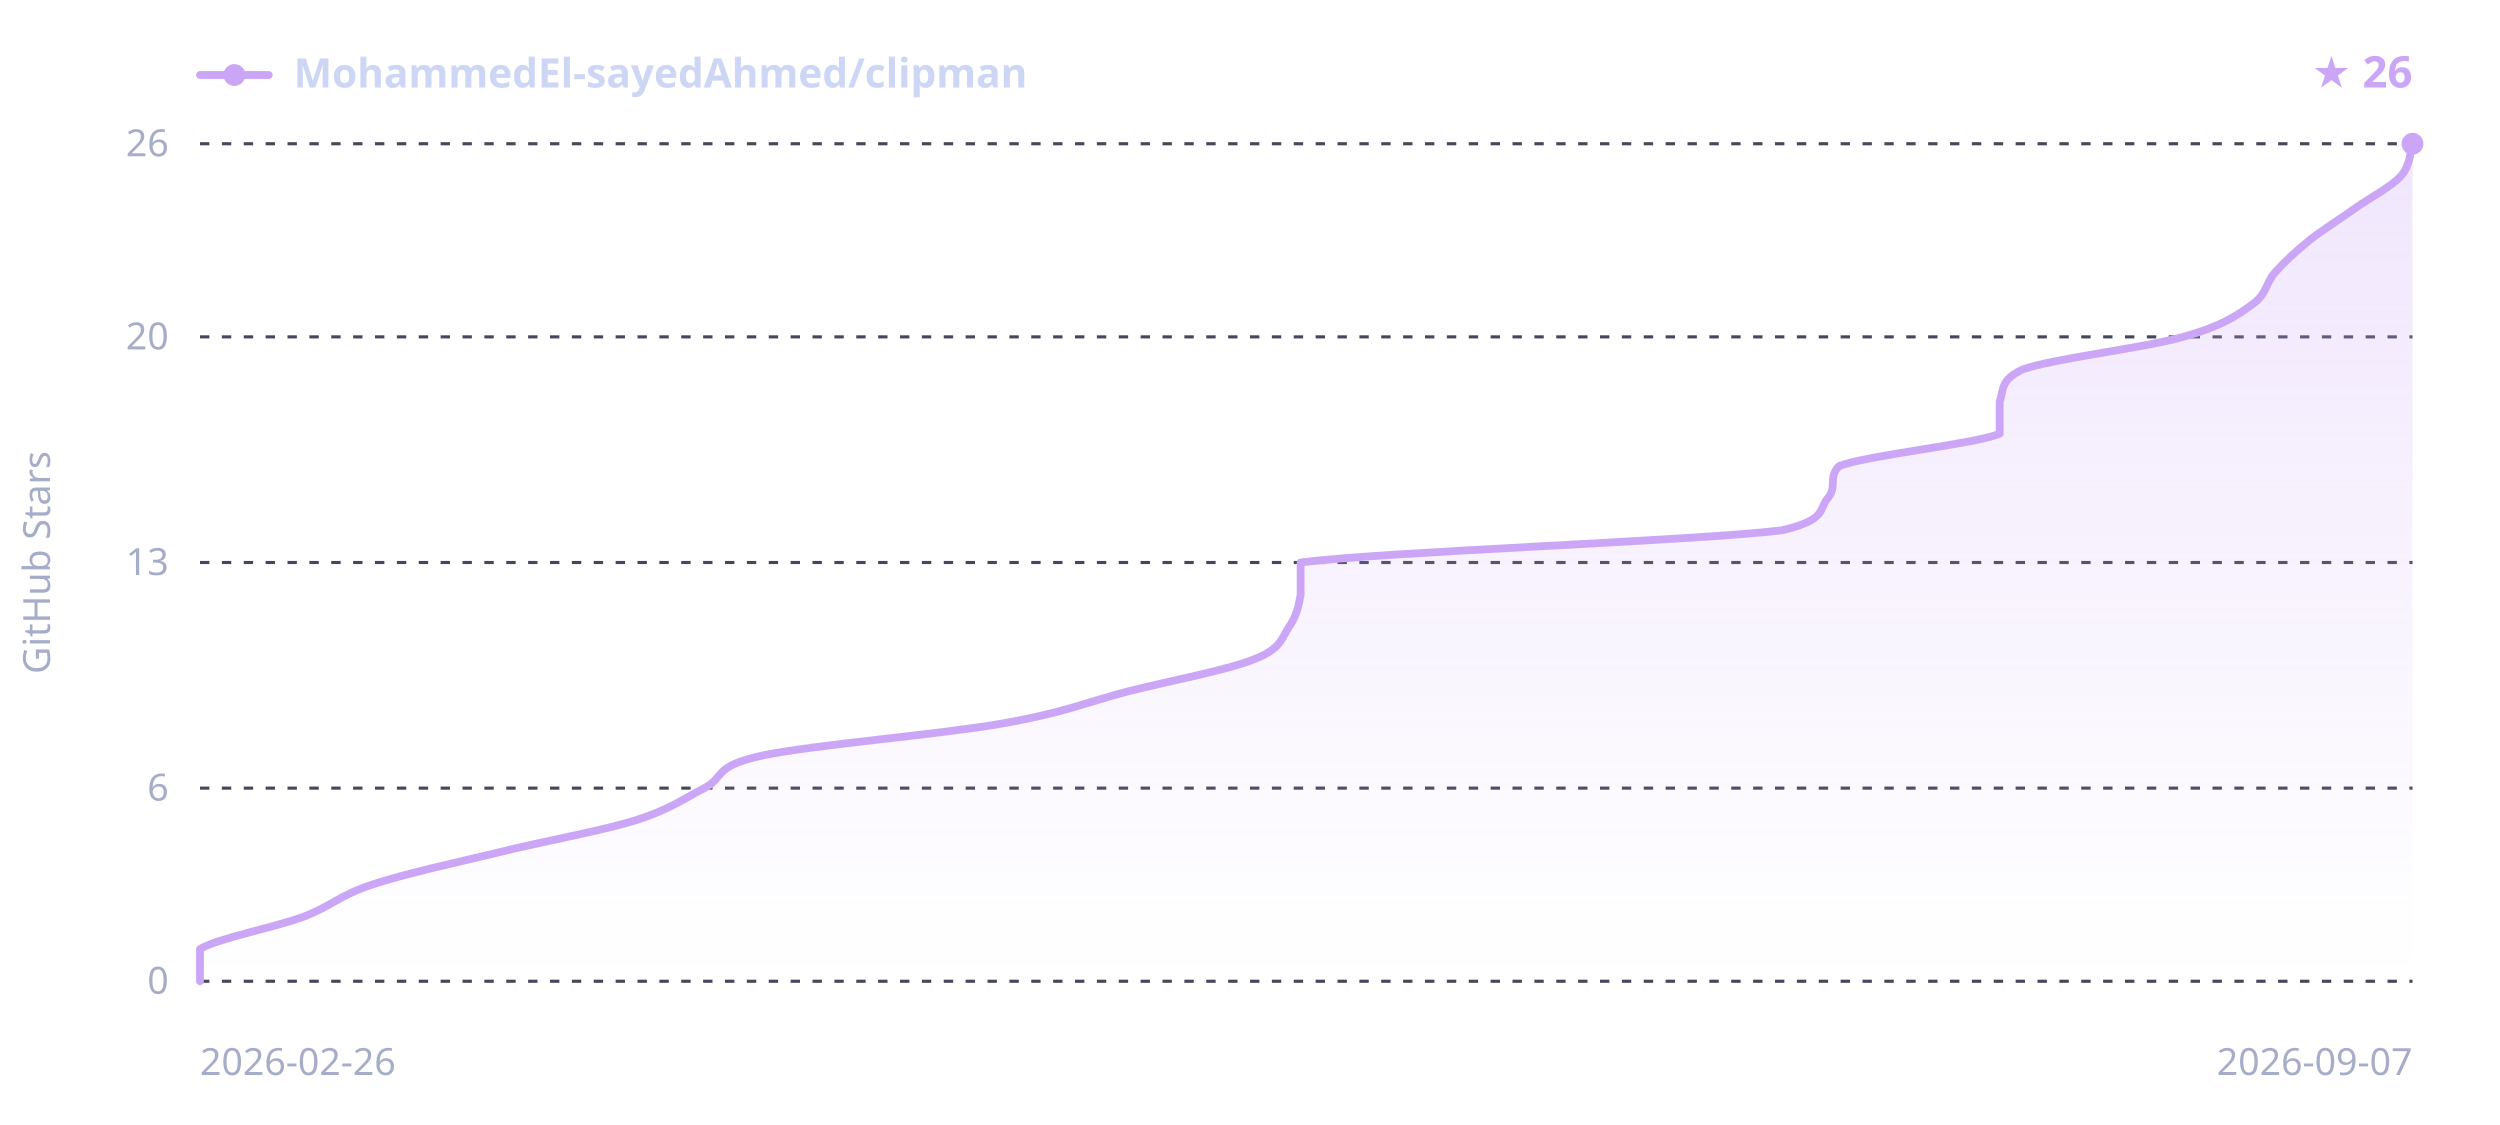
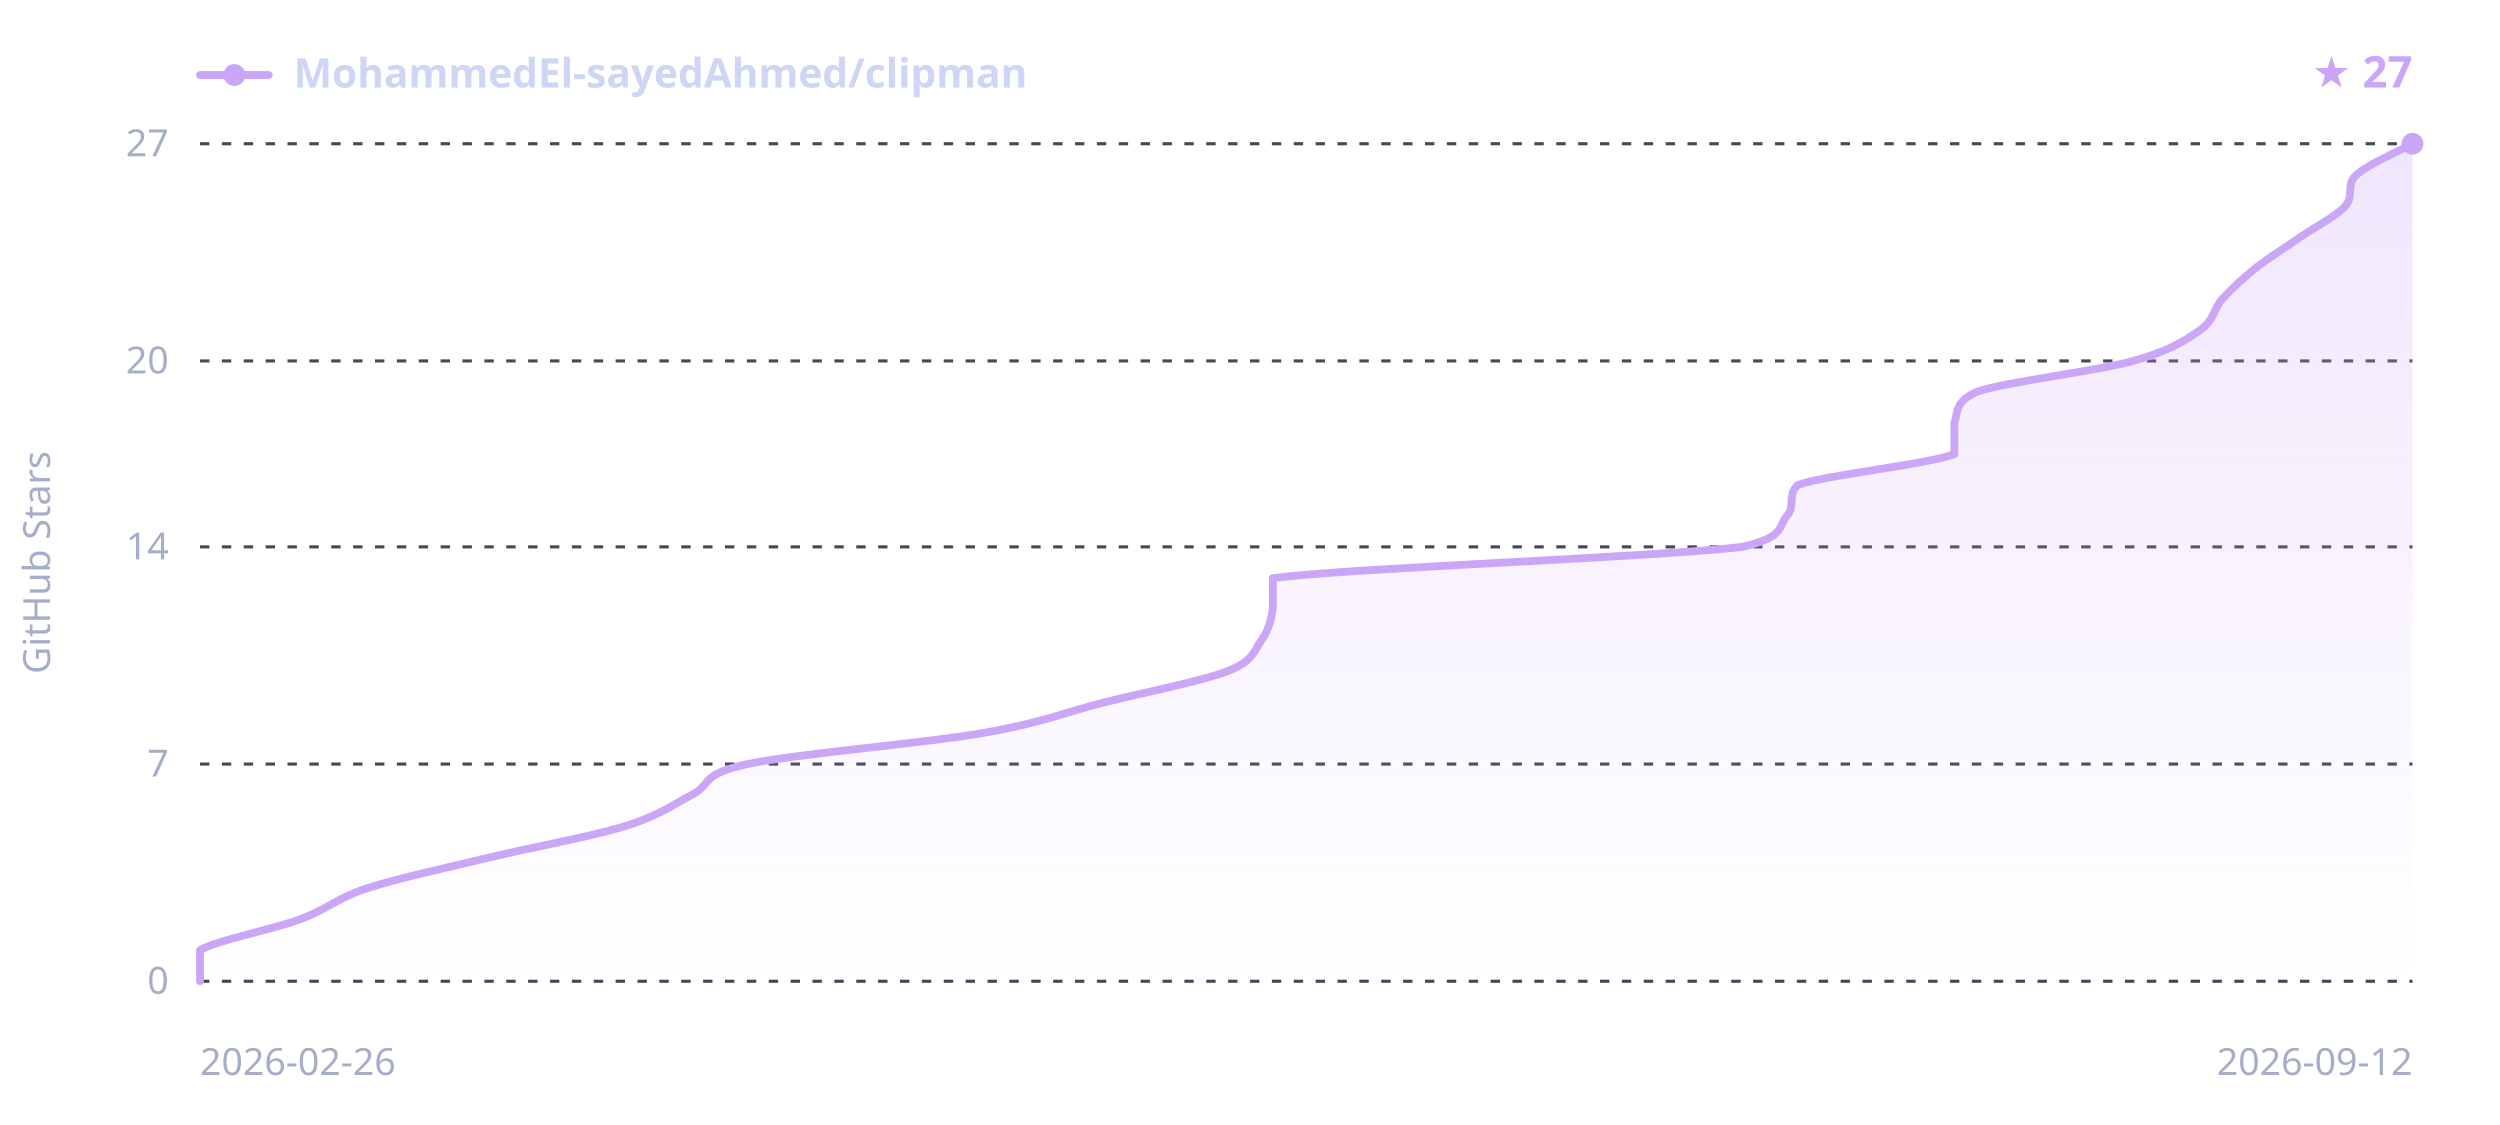
<svg xmlns="http://www.w3.org/2000/svg" width="800" height="360" viewBox="0 0 800 360" font-family="sans-serif">
  <defs>
    <linearGradient id="sh-grad-d" x1="0" y1="0" x2="0" y2="1">
      <stop offset="0" stop-color="#cba6f7" stop-opacity="0.28" />
      <stop offset="1" stop-color="#cba6f7" stop-opacity="0" />
    </linearGradient>
  </defs>
  <line x1="64" y1="314.0" x2="772" y2="314.0" stroke="#45475a" stroke-width="1" stroke-dasharray="3,4" />
-   <line x1="64" y1="252.2" x2="772" y2="252.2" stroke="#45475a" stroke-width="1" stroke-dasharray="3,4" />
-   <line x1="64" y1="180.0" x2="772" y2="180.0" stroke="#45475a" stroke-width="1" stroke-dasharray="3,4" />
-   <line x1="64" y1="107.8" x2="772" y2="107.8" stroke="#45475a" stroke-width="1" stroke-dasharray="3,4" />
+   <line x1="64" y1="244.5" x2="772" y2="244.5" stroke="#45475a" stroke-width="1" stroke-dasharray="3,4" />
+   <line x1="64" y1="175.0" x2="772" y2="175.0" stroke="#45475a" stroke-width="1" stroke-dasharray="3,4" />
+   <line x1="64" y1="115.5" x2="772" y2="115.5" stroke="#45475a" stroke-width="1" stroke-dasharray="3,4" />
  <line x1="64" y1="46.0" x2="772" y2="46.0" stroke="#45475a" stroke-width="1" stroke-dasharray="3,4" />
-   <path d="M64.0,314.0 C64.0,312.3 64.0,307.1 64.0,303.7 C69.5,300.3 87.8,296.8 97.0,293.4 C106.2,289.9 108.6,286.5 119.0,283.1 C129.4,279.6 145.3,276.2 159.4,272.8 C173.4,269.3 192.4,265.9 203.4,262.5 C214.4,259.0 218.7,255.6 225.4,252.2 C232.1,248.7 227.9,245.3 243.8,241.8 C259.6,238.4 301.2,235.0 320.8,231.5 C340.4,228.1 347.7,224.7 361.1,221.2 C374.6,217.8 392.9,214.4 401.5,210.9 C410.1,207.5 410.1,204.1 412.5,200.6 C414.9,197.2 415.6,193.7 416.2,190.3 C416.2,186.9 416.2,183.4 416.2,180.0 C441.8,176.6 542.1,173.1 570.2,169.7 C584.9,166.3 581.9,162.8 584.9,159.4 C588.0,155.9 584.9,152.5 588.6,149.1 C597.8,145.6 631.4,142.2 639.9,138.8 C639.9,135.3 639.9,131.9 639.9,128.5 C641.2,125.0 639.9,121.6 647.3,118.2 C657.1,114.7 686.4,111.3 698.6,107.8 C710.9,104.4 715.8,101.0 720.6,97.5 C725.5,94.1 724.9,90.7 728.0,87.2 C731.0,83.8 734.7,80.4 739.0,76.9 C743.3,73.5 748.8,70.1 753.7,66.6 C758.5,63.2 765.3,59.7 768.3,56.3 C771.4,52.9 771.4,47.7 772.0,46.0 L772.0,314.0 L64.0,314.0 Z" fill="url(#sh-grad-d)" />
-   <path d="M64.0,314.0 C64.0,312.3 64.0,307.1 64.0,303.7 C69.5,300.3 87.8,296.8 97.0,293.4 C106.2,289.9 108.6,286.5 119.0,283.1 C129.4,279.6 145.3,276.2 159.4,272.8 C173.4,269.3 192.4,265.9 203.4,262.5 C214.4,259.0 218.7,255.6 225.4,252.2 C232.1,248.7 227.9,245.3 243.8,241.8 C259.6,238.4 301.2,235.0 320.8,231.5 C340.4,228.1 347.7,224.7 361.1,221.2 C374.6,217.8 392.9,214.4 401.5,210.9 C410.1,207.5 410.1,204.1 412.5,200.6 C414.9,197.2 415.6,193.7 416.2,190.3 C416.2,186.9 416.2,183.4 416.2,180.0 C441.8,176.6 542.1,173.1 570.2,169.7 C584.9,166.3 581.9,162.8 584.9,159.4 C588.0,155.9 584.9,152.5 588.6,149.1 C597.8,145.6 631.4,142.2 639.9,138.8 C639.9,135.3 639.9,131.9 639.9,128.5 C641.2,125.0 639.9,121.6 647.3,118.2 C657.1,114.7 686.4,111.3 698.6,107.8 C710.9,104.4 715.8,101.0 720.6,97.5 C725.5,94.1 724.9,90.7 728.0,87.2 C731.0,83.8 734.7,80.4 739.0,76.9 C743.3,73.5 748.8,70.1 753.7,66.6 C758.5,63.2 765.3,59.7 768.3,56.3 C771.4,52.9 771.4,47.7 772.0,46.0" fill="none" stroke="#cba6f7" stroke-width="2.5" stroke-linejoin="round" stroke-linecap="round" />
+   <path d="M64.0,314.0 C64.0,312.3 64.0,307.4 64.0,304.1 C69.4,300.8 87.2,297.5 96.2,294.1 C105.1,290.8 107.5,287.5 117.6,284.2 C127.8,280.9 143.3,277.6 157.0,274.3 C170.7,271.0 189.2,267.7 199.9,264.4 C210.6,261.1 214.8,257.8 221.3,254.4 C227.9,251.1 223.7,247.8 239.2,244.5 C254.7,241.2 295.2,237.9 314.3,234.6 C333.4,231.3 340.5,228.0 353.6,224.7 C366.7,221.4 384.6,218.0 393.0,214.7 C401.3,211.4 401.3,208.1 403.7,204.8 C406.1,201.5 406.7,198.2 407.3,194.9 C407.3,191.6 407.3,188.3 407.3,185.0 C432.3,181.7 530.0,178.3 557.5,175.0 C571.8,171.7 568.8,168.4 571.8,165.1 C574.7,161.8 571.8,158.5 575.3,155.2 C584.3,151.9 617.1,148.6 625.4,145.3 C625.4,142.0 625.4,138.6 625.4,135.3 C626.6,132.0 625.4,128.7 632.5,125.4 C642.1,122.1 670.7,118.8 682.6,115.5 C694.5,112.2 699.3,108.9 704.1,105.6 C708.8,102.2 708.2,98.9 711.2,95.6 C714.2,92.3 717.8,89.0 721.9,85.7 C726.1,82.4 731.5,79.1 736.2,75.8 C741.0,72.5 747.6,69.2 750.5,65.9 C753.5,62.5 750.5,59.2 754.1,55.9 C757.7,52.6 769.0,47.7 772.0,46.0 L772.0,314.0 L64.0,314.0 Z" fill="url(#sh-grad-d)" />
+   <path d="M64.0,314.0 C64.0,312.3 64.0,307.4 64.0,304.1 C69.4,300.8 87.2,297.5 96.2,294.1 C105.1,290.8 107.5,287.5 117.6,284.2 C127.8,280.9 143.3,277.6 157.0,274.3 C170.7,271.0 189.2,267.7 199.9,264.4 C210.6,261.1 214.8,257.8 221.3,254.4 C227.9,251.1 223.7,247.8 239.2,244.5 C254.7,241.2 295.2,237.9 314.3,234.6 C333.4,231.3 340.5,228.0 353.6,224.7 C366.7,221.4 384.6,218.0 393.0,214.7 C401.3,211.4 401.3,208.1 403.7,204.8 C406.1,201.5 406.7,198.2 407.3,194.9 C407.3,191.6 407.3,188.3 407.3,185.0 C432.3,181.7 530.0,178.3 557.5,175.0 C571.8,171.7 568.8,168.4 571.8,165.1 C574.7,161.8 571.8,158.5 575.3,155.2 C584.3,151.9 617.1,148.6 625.4,145.3 C625.4,142.0 625.4,138.6 625.4,135.3 C626.6,132.0 625.4,128.7 632.5,125.4 C642.1,122.1 670.7,118.8 682.6,115.5 C694.5,112.2 699.3,108.9 704.1,105.6 C708.8,102.2 708.2,98.9 711.2,95.6 C714.2,92.3 717.8,89.0 721.9,85.7 C726.1,82.4 731.5,79.1 736.2,75.8 C741.0,72.5 747.6,69.2 750.5,65.9 C753.5,62.5 750.5,59.2 754.1,55.9 C757.7,52.6 769.0,47.7 772.0,46.0" fill="none" stroke="#cba6f7" stroke-width="2.5" stroke-linejoin="round" stroke-linecap="round" />
  <circle cx="772.0" cy="46.0" r="3.5" fill="#cba6f7" />
  <line x1="64" y1="24" x2="86" y2="24" stroke="#cba6f7" stroke-width="2.5" stroke-linecap="round" />
  <circle cx="75" cy="24" r="3.5" fill="#cba6f7" />
  <text x="94" y="28" fill="#cdd6f4" font-size="13" font-weight="600" font-family="sans-serif">MohammedEl-sayedAhmed/clipman</text>
-   <text x="772" y="28" text-anchor="end" fill="#cba6f7" font-size="14" font-weight="700" font-family="sans-serif">★ 26</text>
+   <text x="772" y="28" text-anchor="end" fill="#cba6f7" font-size="14" font-weight="700" font-family="sans-serif">★ 27</text>
  <text x="54" y="318.0" text-anchor="end" fill="#a6adc8" font-size="12" font-family="sans-serif">0</text>
-   <text x="54" y="256.2" text-anchor="end" fill="#a6adc8" font-size="12" font-family="sans-serif">6</text>
-   <text x="54" y="184.0" text-anchor="end" fill="#a6adc8" font-size="12" font-family="sans-serif">13</text>
-   <text x="54" y="111.8" text-anchor="end" fill="#a6adc8" font-size="12" font-family="sans-serif">20</text>
-   <text x="54" y="50.0" text-anchor="end" fill="#a6adc8" font-size="12" font-family="sans-serif">26</text>
+   <text x="54" y="248.5" text-anchor="end" fill="#a6adc8" font-size="12" font-family="sans-serif">7</text>
+   <text x="54" y="179.0" text-anchor="end" fill="#a6adc8" font-size="12" font-family="sans-serif">14</text>
+   <text x="54" y="119.5" text-anchor="end" fill="#a6adc8" font-size="12" font-family="sans-serif">20</text>
+   <text x="54" y="50.0" text-anchor="end" fill="#a6adc8" font-size="12" font-family="sans-serif">27</text>
  <text x="64" y="344" fill="#a6adc8" font-size="12" font-family="sans-serif">2026-02-26</text>
-   <text x="772" y="344" text-anchor="end" fill="#a6adc8" font-size="12" font-family="sans-serif">2026-09-07</text>
+   <text x="772" y="344" text-anchor="end" fill="#a6adc8" font-size="12" font-family="sans-serif">2026-09-12</text>
  <text x="16" y="180.0" fill="#a6adc8" font-size="12" font-family="sans-serif" text-anchor="middle" transform="rotate(-90 16 180.0)">GitHub Stars</text>
</svg>
